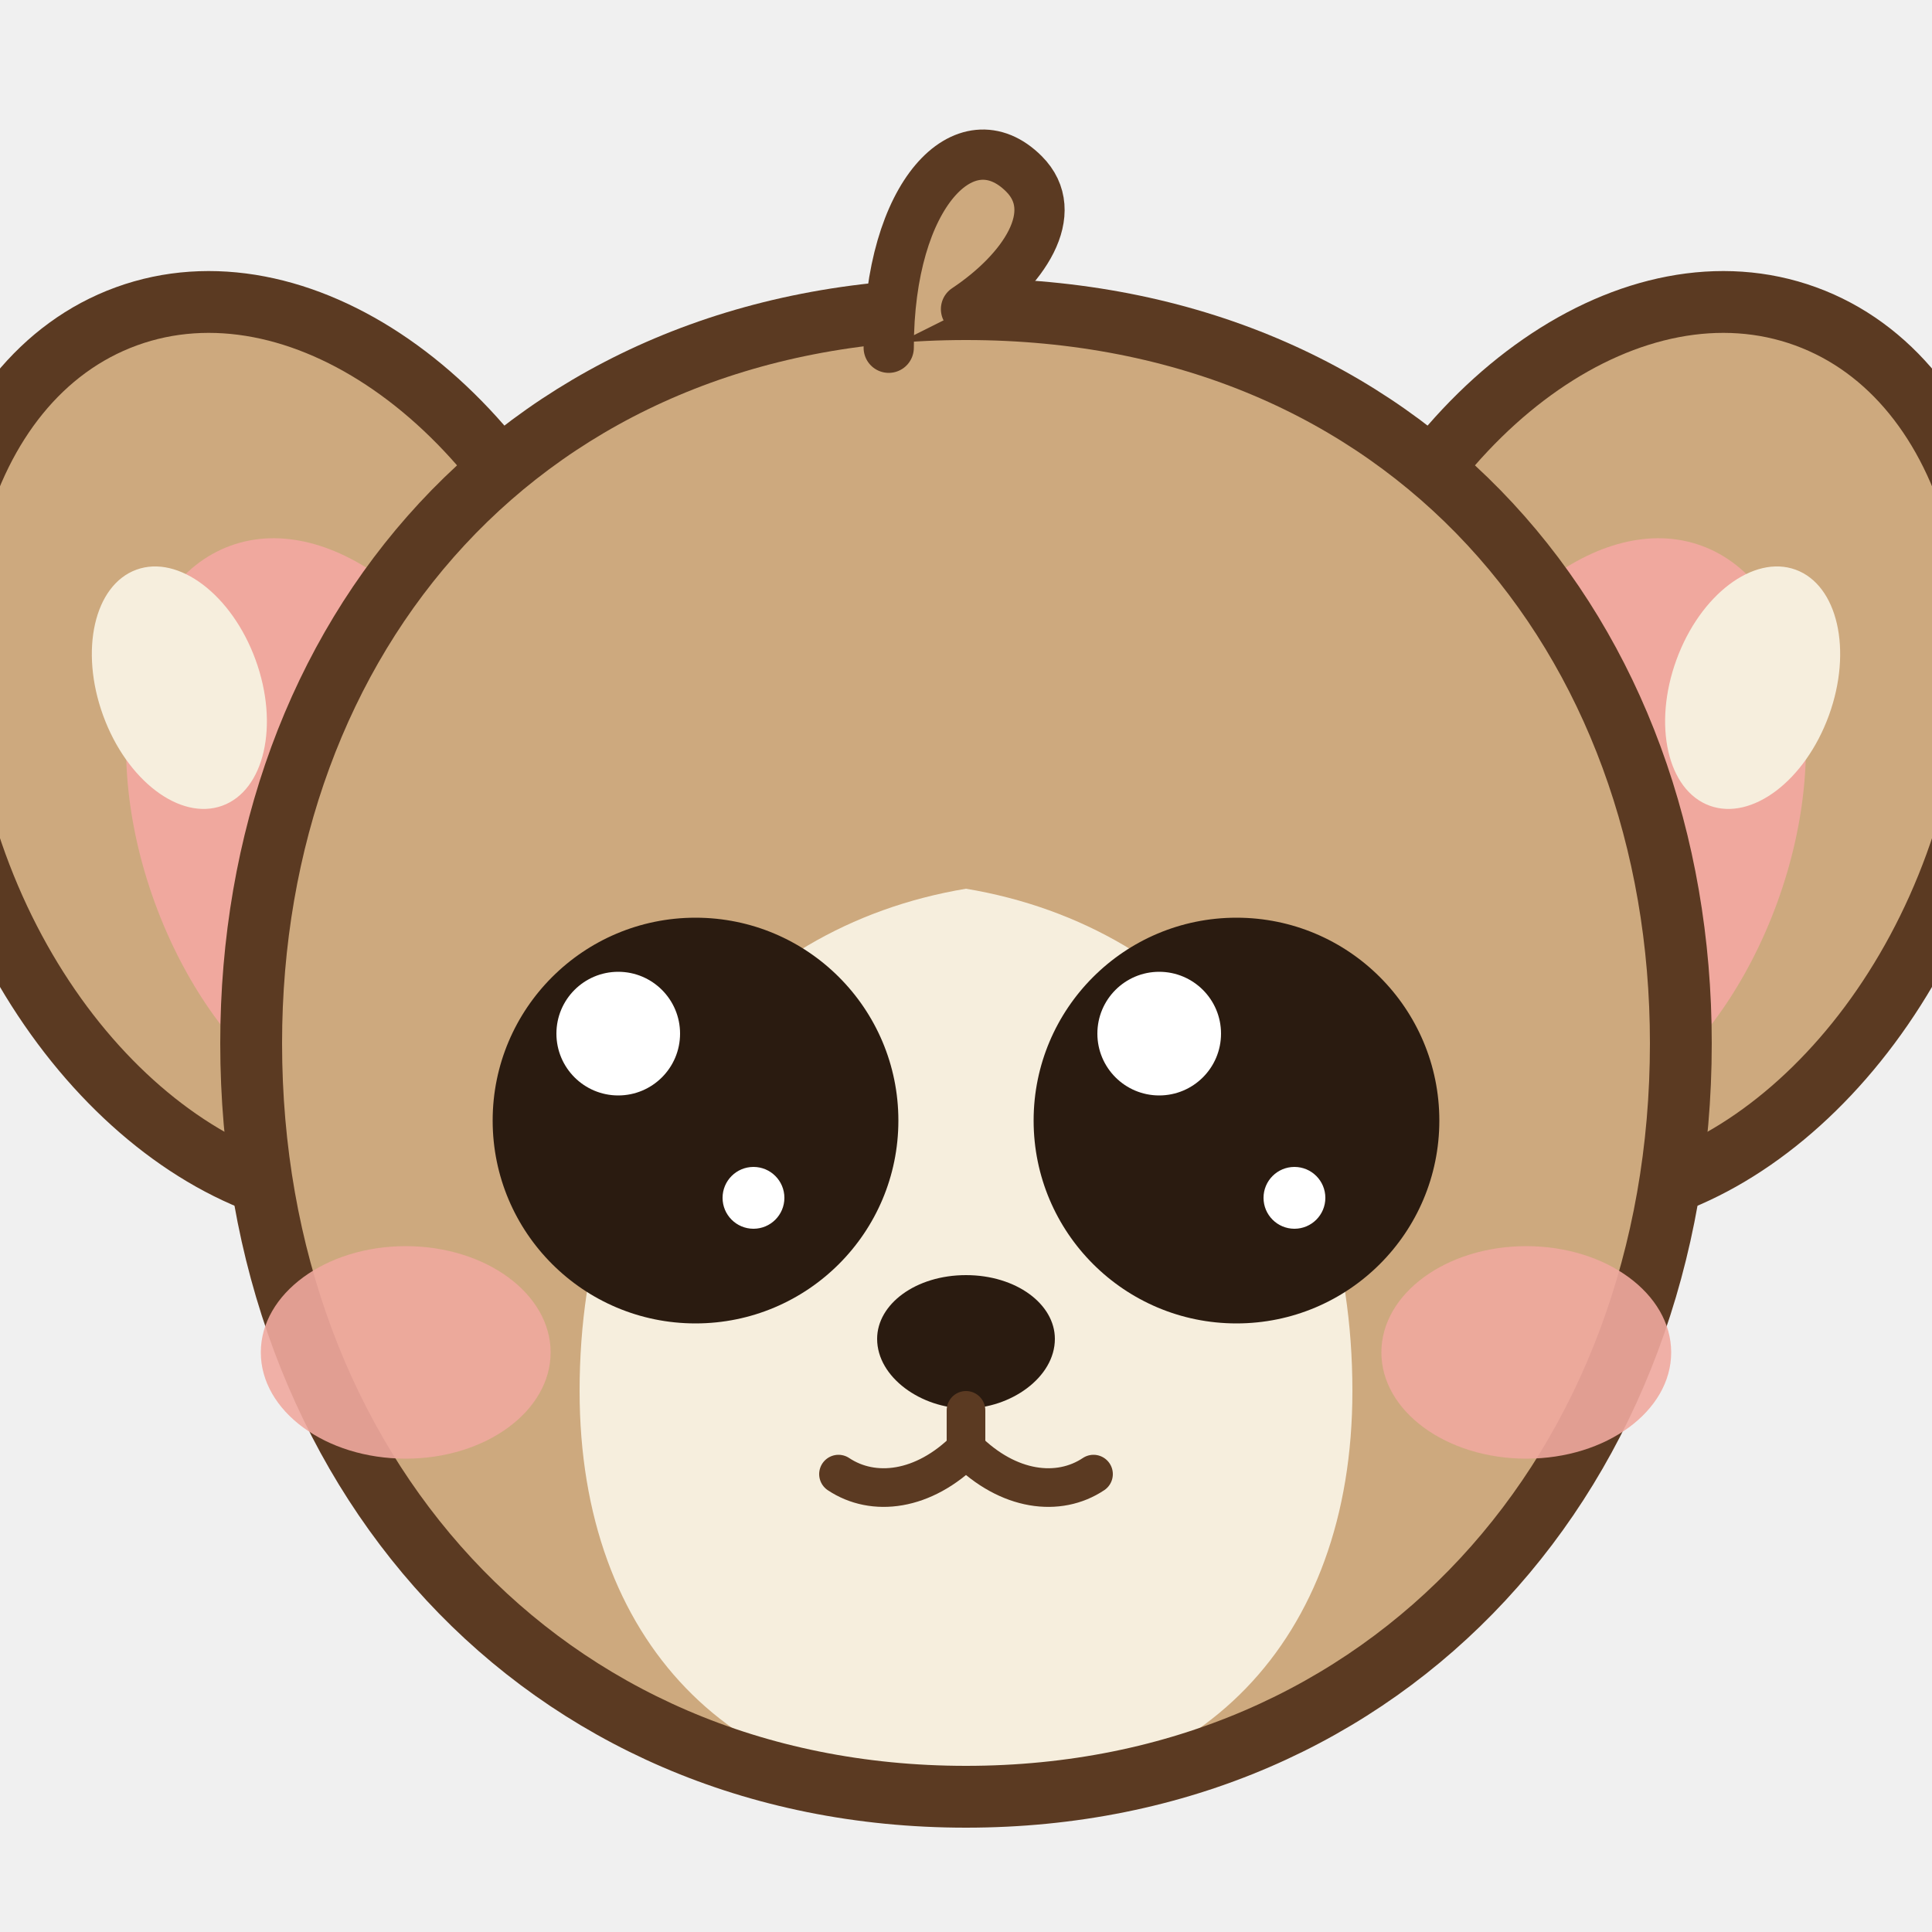
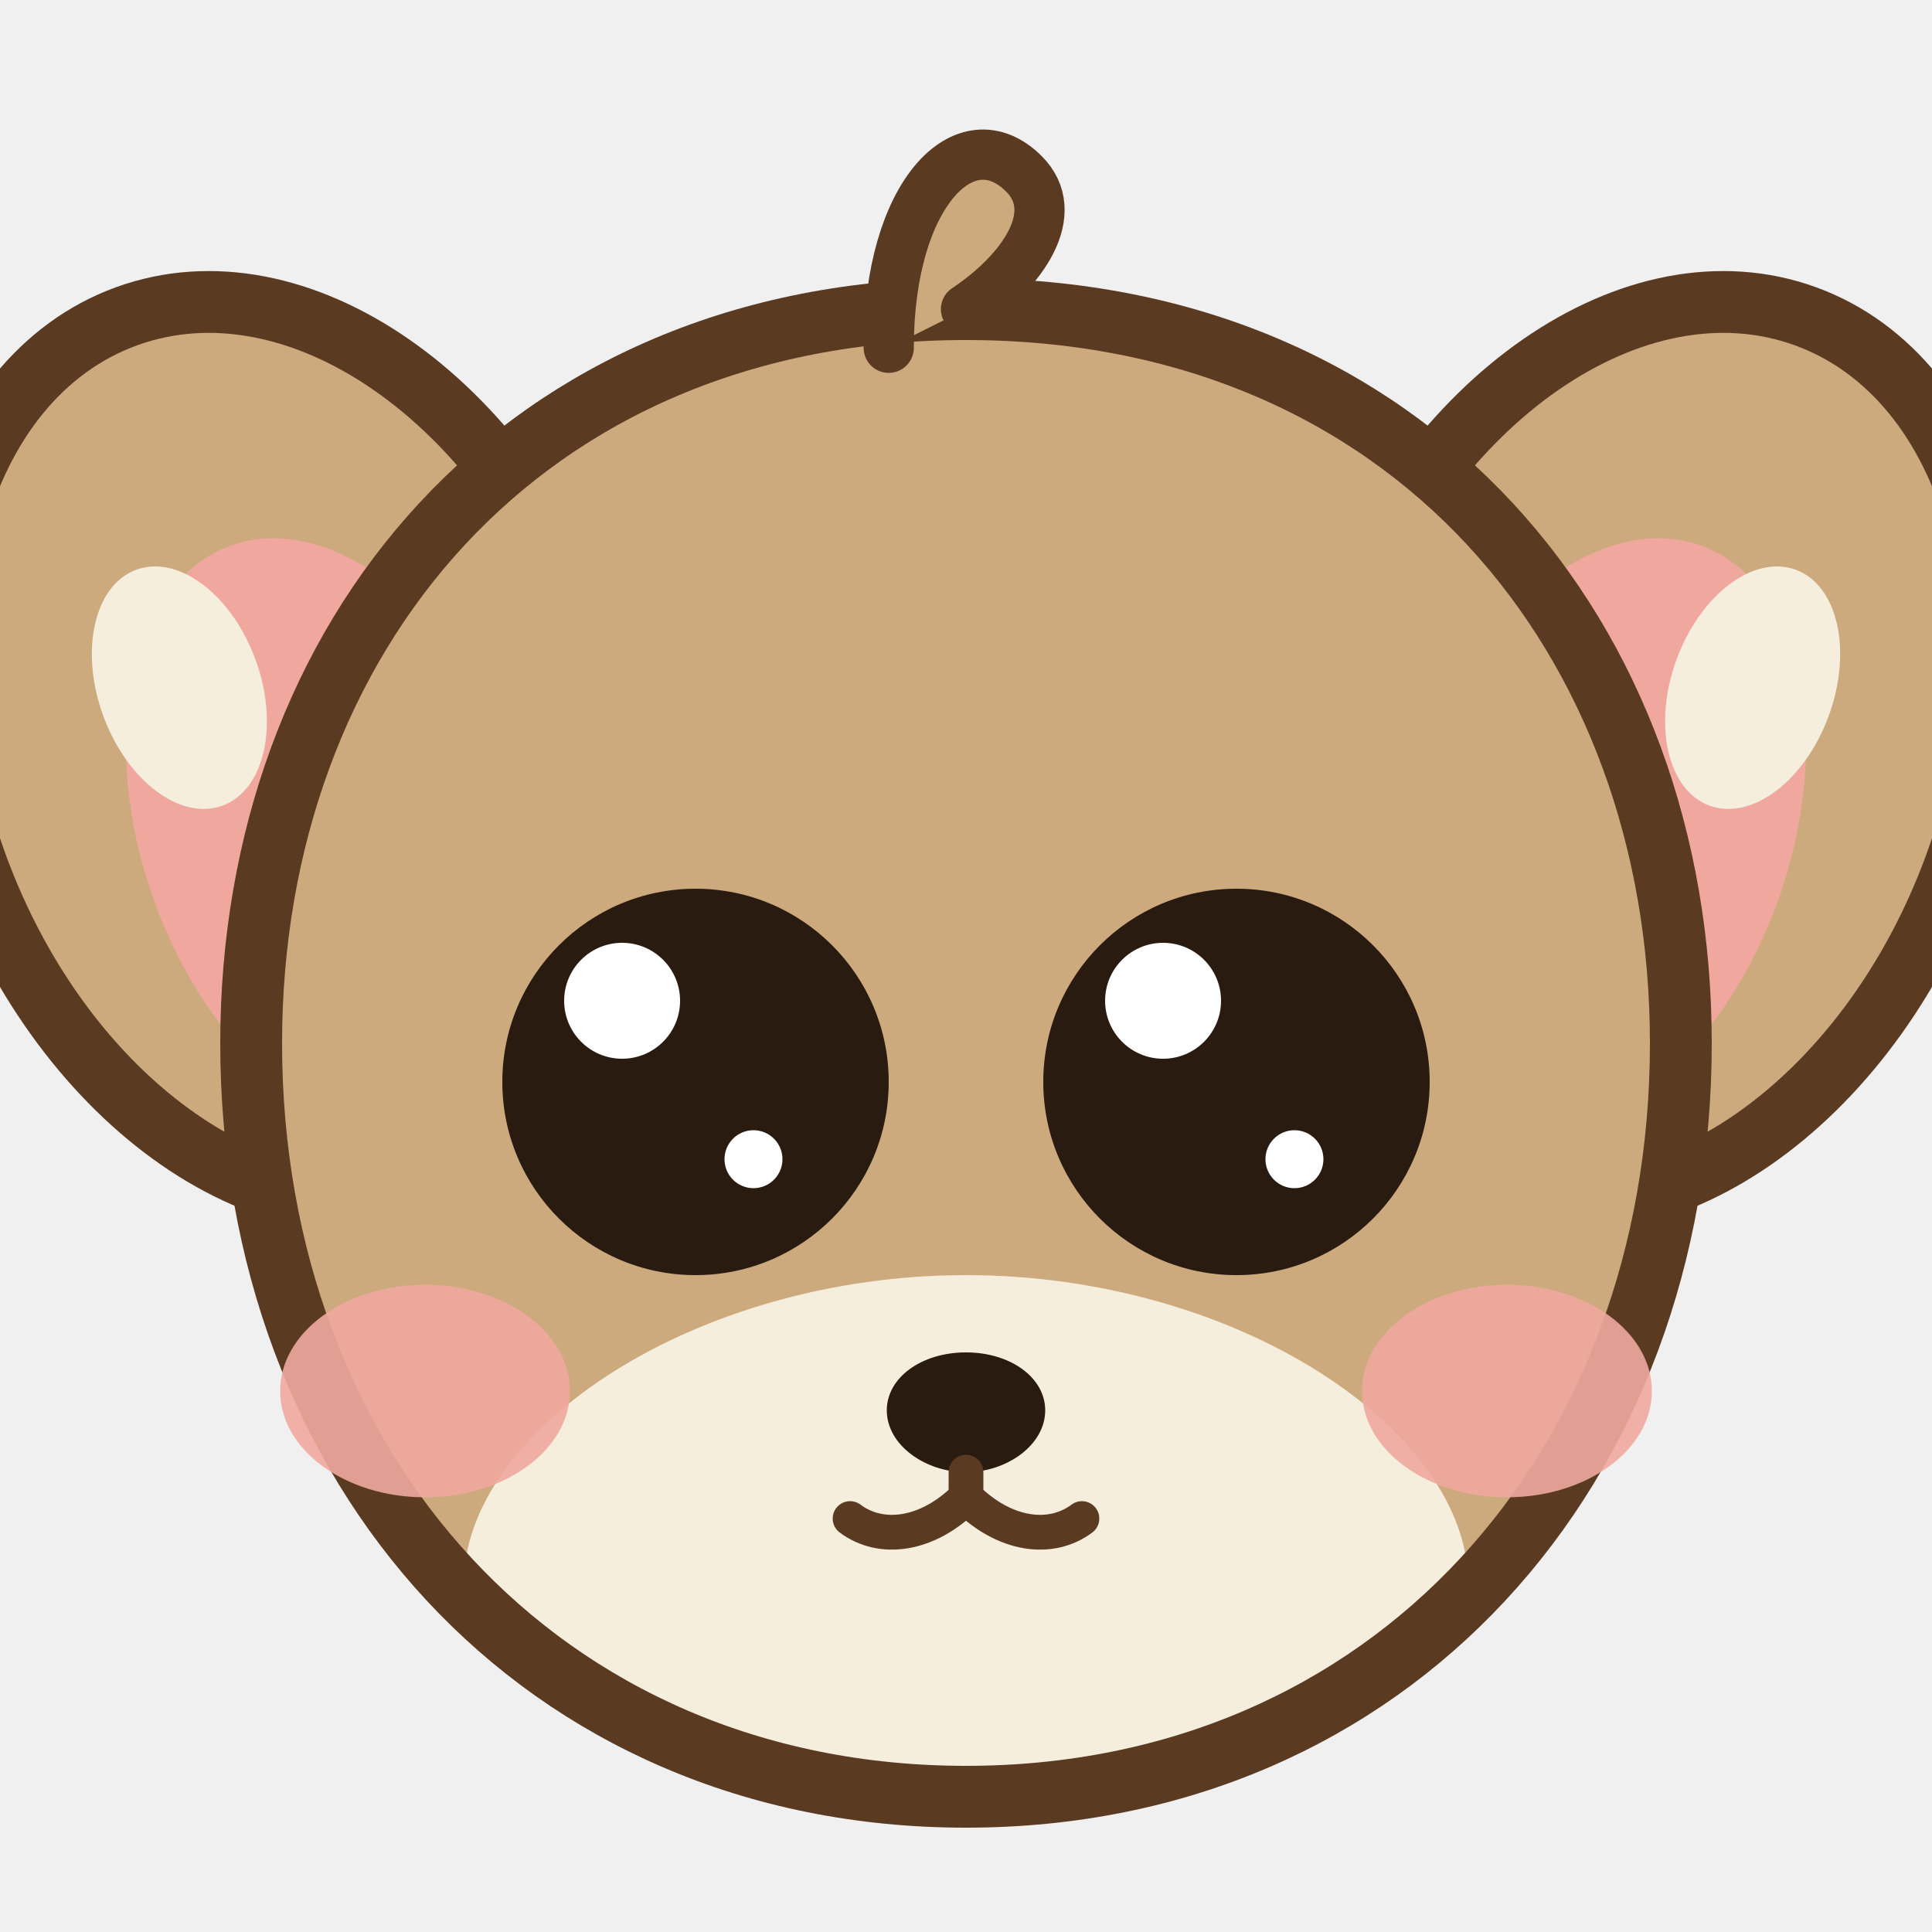
<svg xmlns="http://www.w3.org/2000/svg" viewBox="0 0 100 100">
  <g transform="rotate(-20 18 42)">
    <ellipse cx="16" cy="38" rx="17" ry="24" fill="#CDA97E" stroke="#5B3A22" stroke-width="3.2" />
    <ellipse cx="17" cy="43" rx="10" ry="16" fill="#F0A89E" />
    <ellipse cx="12" cy="33" rx="4.2" ry="6.5" fill="#F6EEDD" />
  </g>
  <g transform="rotate(20 82 42)">
    <ellipse cx="84" cy="38" rx="17" ry="24" fill="#CDA97E" stroke="#5B3A22" stroke-width="3.2" />
    <ellipse cx="83" cy="43" rx="10" ry="16" fill="#F0A89E" />
    <ellipse cx="88" cy="33" rx="4.2" ry="6.5" fill="#F6EEDD" />
  </g>
  <clipPath id="headClip">
    <path d="M50 16 C27 16 13 33 13 54 C13 76 28 93 50 93 C72 93 87 76 87 54 C87 33 73 16 50 16 Z" />
  </clipPath>
  <path d="M50 16 C27 16 13 33 13 54 C13 76 28 93 50 93 C72 93 87 76 87 54 C87 33 73 16 50 16 Z" fill="#CDA97E" />
-   <path d="M50 46 C38 48 30 58 30 72 C30 85 38 93 50 93 C62 93 70 85 70 72 C70 58 62 48 50 46 Z" fill="#F6EEDD" clip-path="url(#headClip)" />
+   <path d="M50 66 C64 66 76 74 76 82 C76 90 64 93 50 93 C36 93 24 90 24 82 C24 74 36 66 50 66 Z" fill="#F6EEDD" clip-path="url(#headClip)" />
  <path d="M50 16 C27 16 13 33 13 54 C13 76 28 93 50 93 C72 93 87 76 87 54 C87 33 73 16 50 16 Z" fill="none" stroke="#5B3A22" stroke-width="3.2" />
  <path d="M46 18 C46 10 50 6 53 9 C55 11 53 14 50 16" fill="#CDA97E" stroke="#5B3A22" stroke-width="2.6" stroke-linecap="round" stroke-linejoin="round" />
-   <circle cx="36" cy="58" r="10.5" fill="#2A1B10" />
-   <circle cx="64" cy="58" r="10.5" fill="#2A1B10" />
-   <circle cx="32" cy="53.5" r="3.2" fill="#FFFFFF" />
-   <circle cx="39" cy="62" r="1.6" fill="#FFFFFF" />
-   <circle cx="60" cy="53.5" r="3.2" fill="#FFFFFF" />
-   <circle cx="67" cy="62" r="1.6" fill="#FFFFFF" />
-   <ellipse cx="21" cy="70" rx="7.5" ry="5.5" fill="#F0A89E" opacity="0.9" />
-   <ellipse cx="79" cy="70" rx="7.5" ry="5.5" fill="#F0A89E" opacity="0.9" />
-   <path d="M50 66c-2.6 0-4.6 1.5-4.6 3.3 0 2 2.3 3.6 4.6 3.6s4.6-1.6 4.6-3.6c0-1.8-2-3.3-4.6-3.3z" fill="#2A1B10" />
-   <path d="M50 73v2M50 75c-2.2 2.2-4.8 2.5-6.6 1.3M50 75c2.2 2.2 4.8 2.5 6.6 1.3" stroke="#5B3A22" stroke-width="2" fill="none" stroke-linecap="round" />
+   <circle cx="36" cy="56" r="10" fill="#2A1B10" />
+   <circle cx="64" cy="56" r="10" fill="#2A1B10" />
+   <circle cx="32.2" cy="51.8" r="3" fill="#FFFFFF" />
+   <circle cx="39" cy="60" r="1.5" fill="#FFFFFF" />
+   <circle cx="60.2" cy="51.8" r="3" fill="#FFFFFF" />
+   <circle cx="67" cy="60" r="1.5" fill="#FFFFFF" />
+   <ellipse cx="22" cy="72" rx="7.5" ry="5.5" fill="#F0A89E" opacity="0.9" />
+   <ellipse cx="78" cy="72" rx="7.5" ry="5.5" fill="#F0A89E" opacity="0.9" />
+   <path d="M50 70c-2.3 0-4.1 1.3-4.1 3 0 1.8 2 3.2 4.1 3.2s4.1-1.4 4.1-3.2c0-1.7-1.8-3-4.1-3z" fill="#2A1B10" />
+   <path d="M50 76.2v1.3M50 77.5c-2 2-4.4 2.3-6 1.1M50 77.5c2 2 4.4 2.3 6 1.1" stroke="#5B3A22" stroke-width="1.8" fill="none" stroke-linecap="round" />
</svg>
